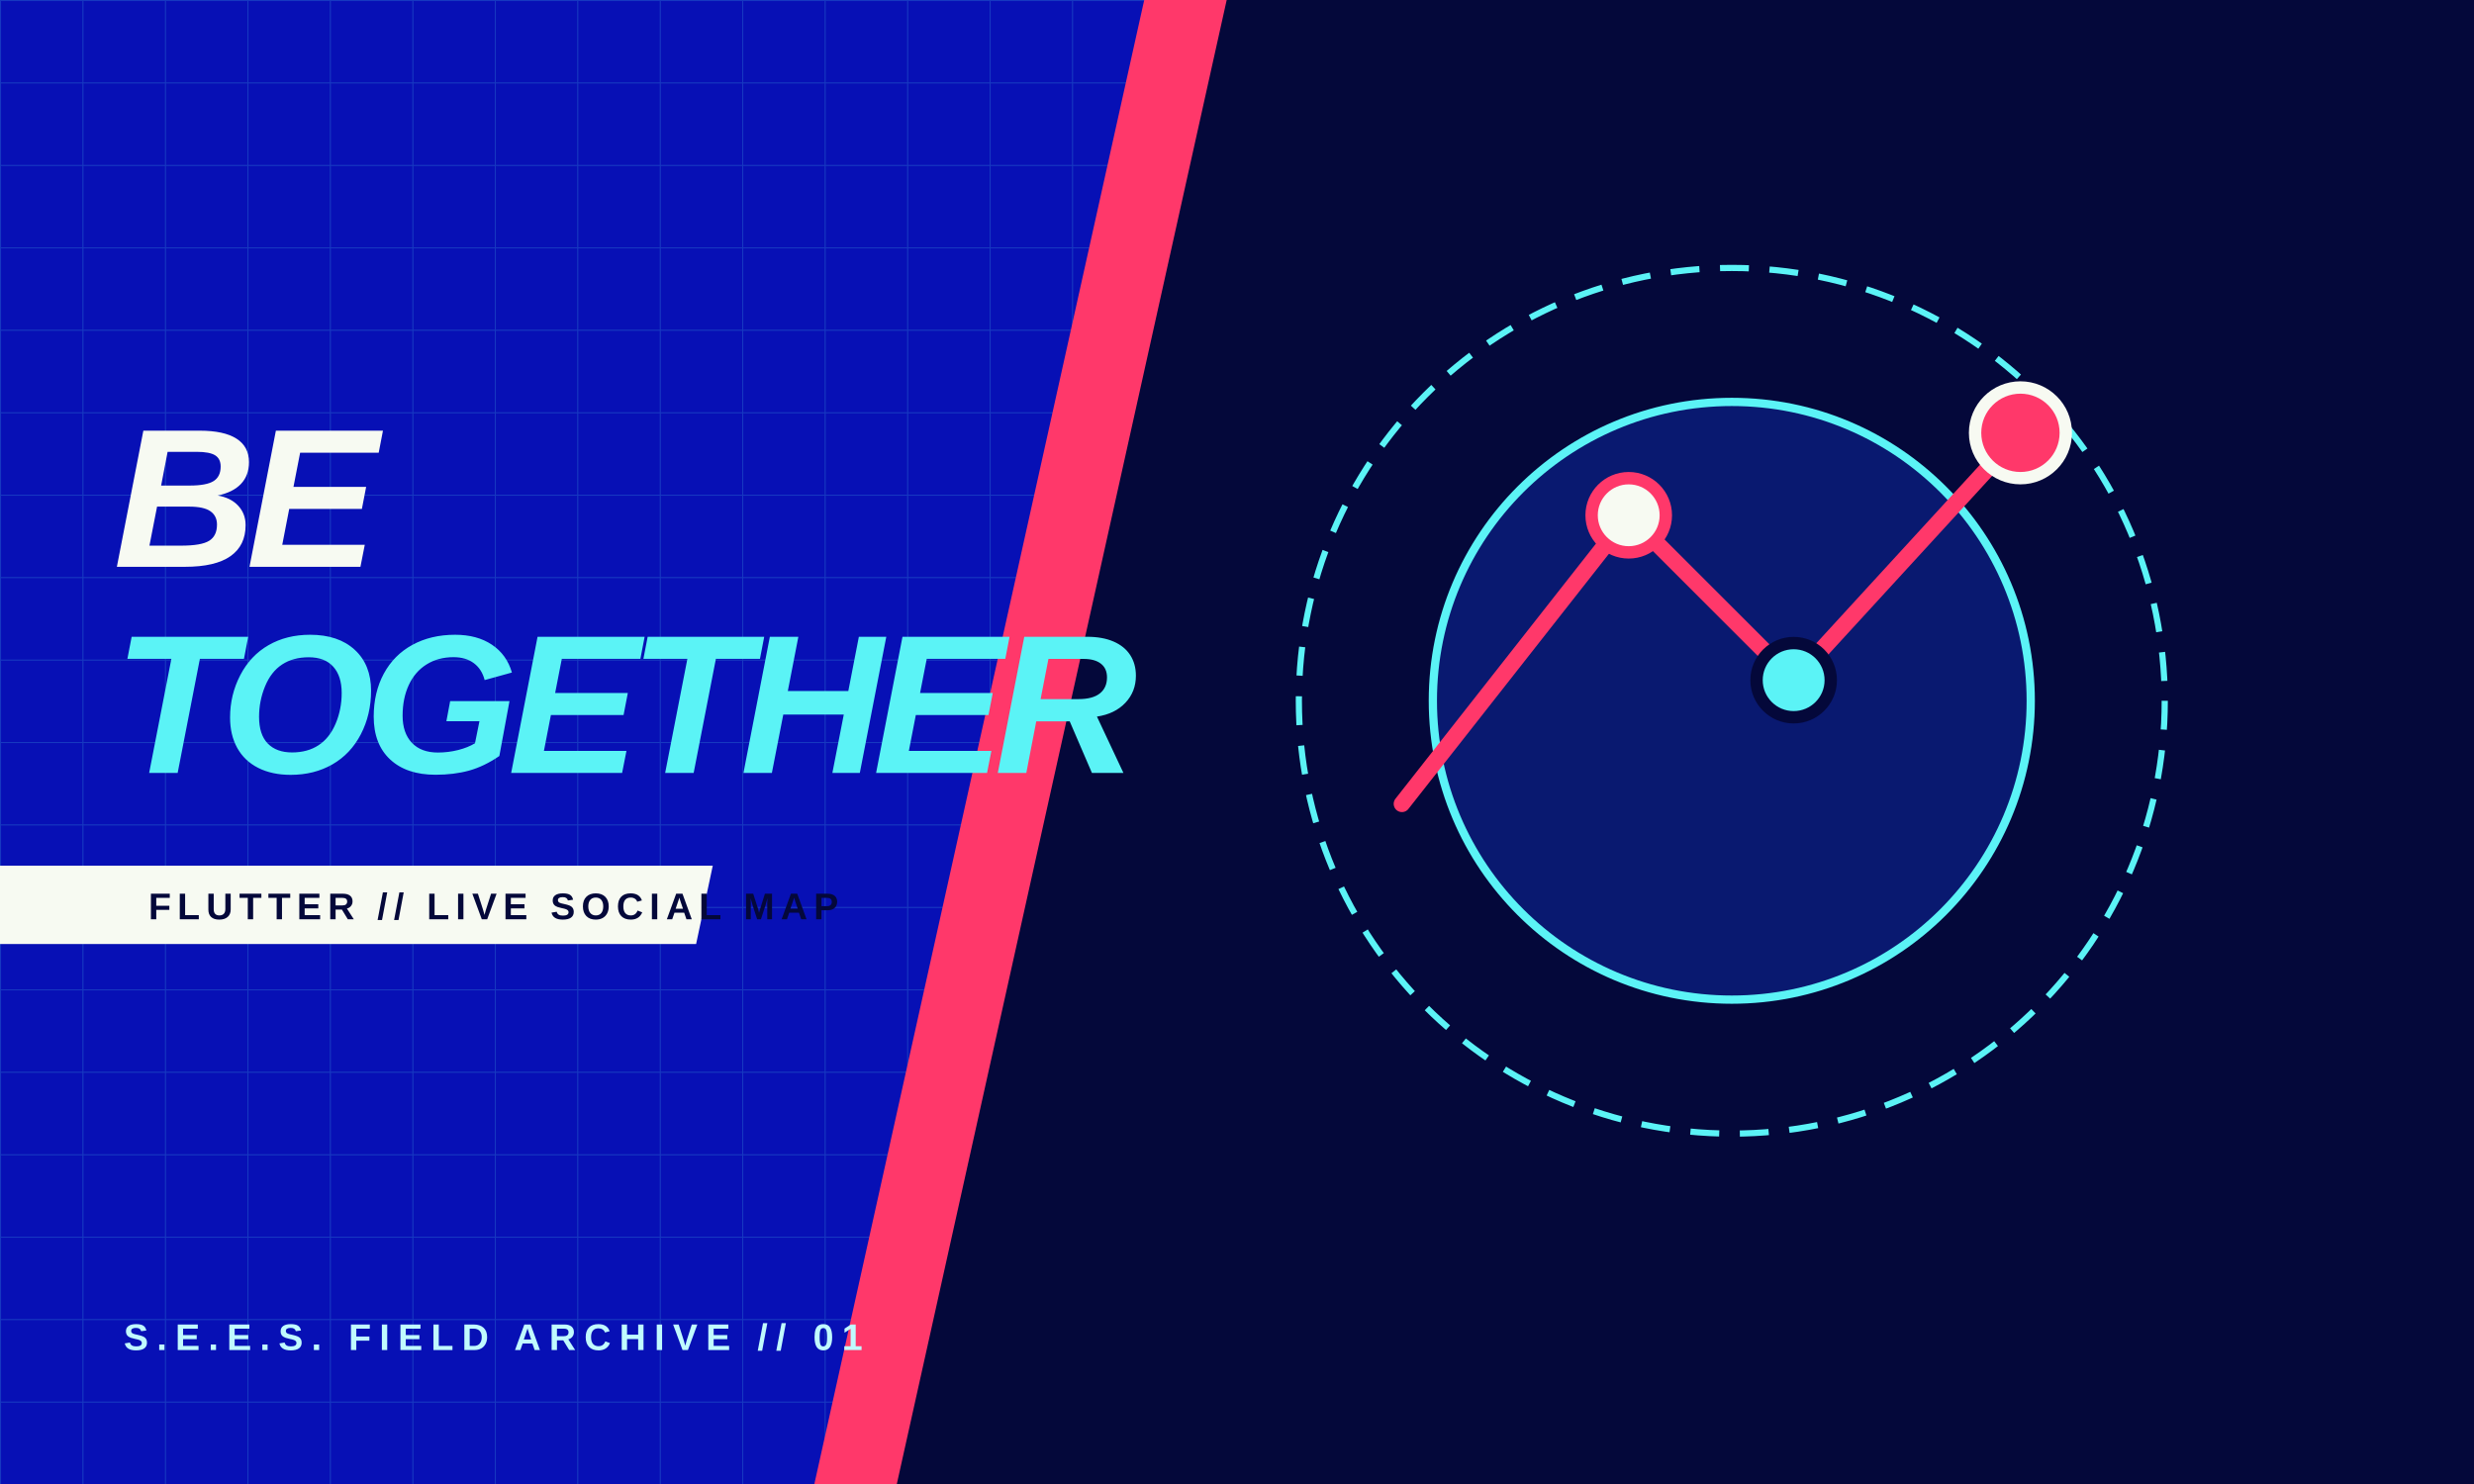
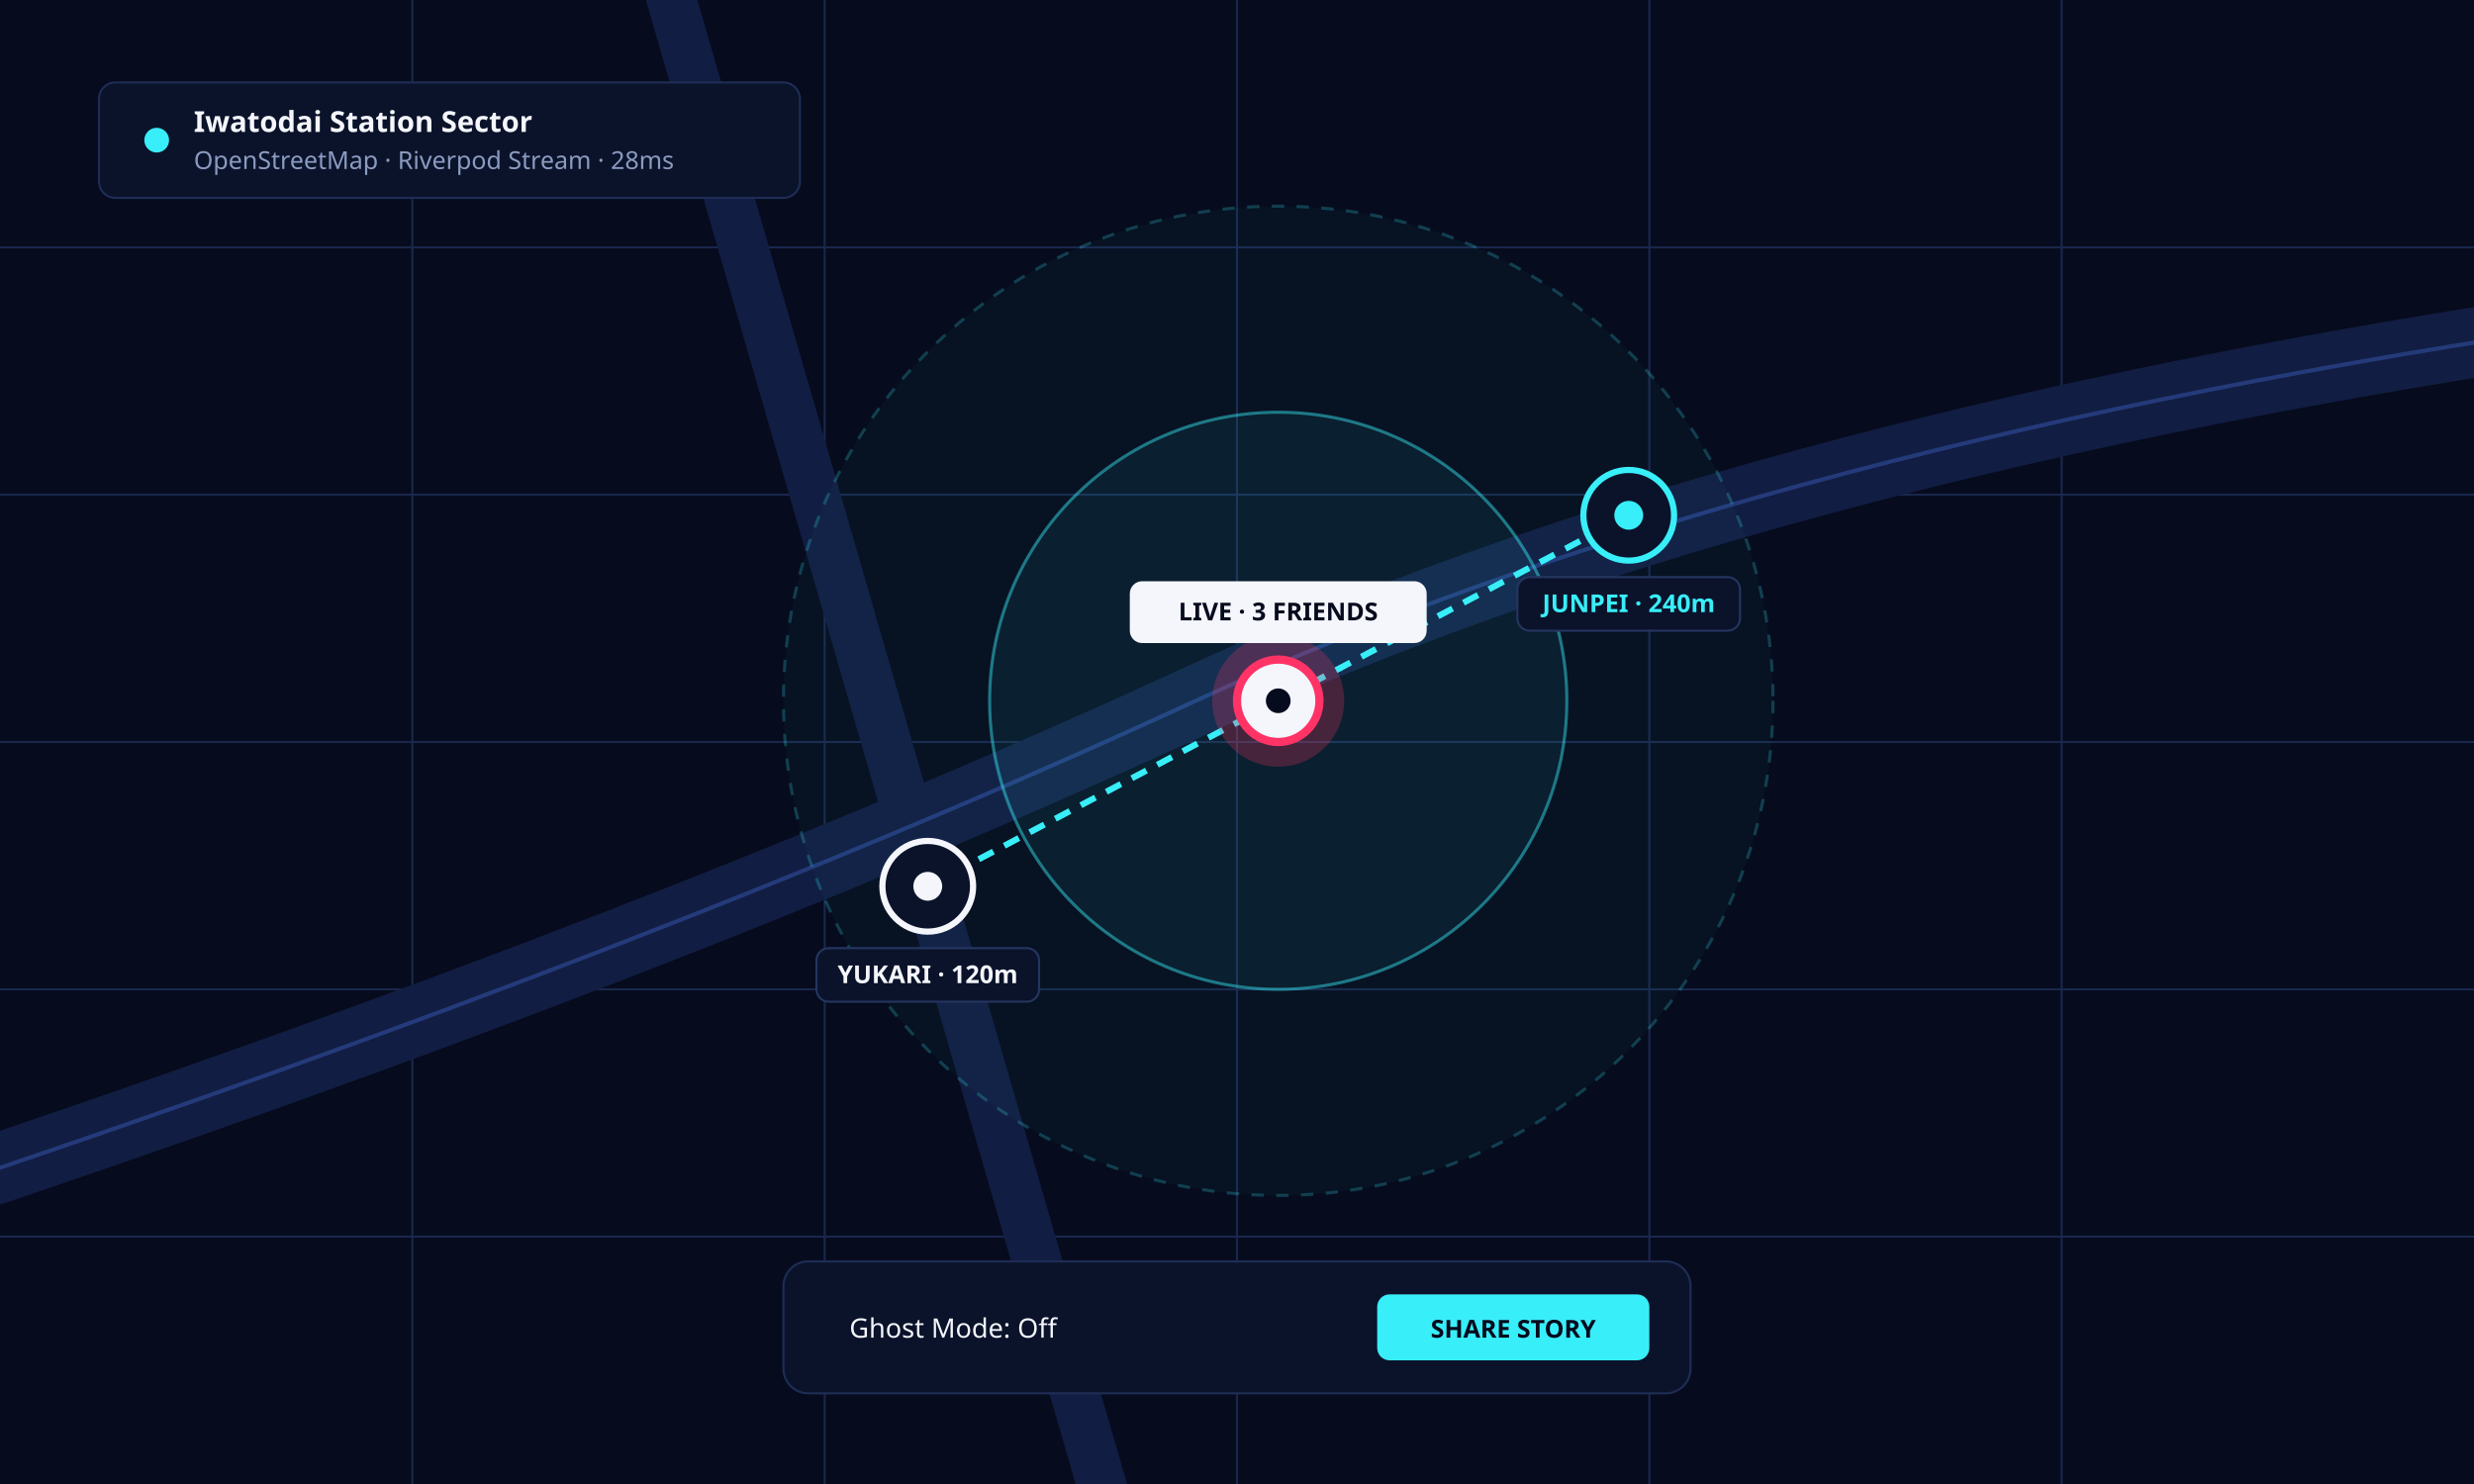
<svg xmlns="http://www.w3.org/2000/svg" viewBox="0 0 1200 720">
-   <defs>
-     <pattern id="grid" width="40" height="40" patternUnits="userSpaceOnUse">
-       <path d="M 40 0 L 0 0 0 40" fill="none" stroke="#5bf3f6" stroke-width="1" stroke-opacity="0.18" />
-     </pattern>
-   </defs>
-   <rect width="1200" height="720" fill="#0710b5" />
-   <rect width="1200" height="720" fill="url(#grid)" />
-   <path d="M580 0 L1200 0 L1200 720 L420 720 Z" fill="#04083a" />
-   <path d="M555 0 L595 0 L435 720 L395 720 Z" fill="#ff386a" />
-   <circle cx="840" cy="340" r="210" fill="none" stroke="#5bf3f6" stroke-width="3" stroke-dasharray="14 10" />
-   <circle cx="840" cy="340" r="145" fill="#091970" stroke="#5bf3f6" stroke-width="4" />
-   <path d="M680 390 L790 250 L870 330 L980 210" fill="none" stroke="#ff386a" stroke-width="8" stroke-linecap="round" />
-   <circle cx="790" cy="250" r="18" fill="#f7faf2" stroke="#ff386a" stroke-width="6" />
-   <circle cx="870" cy="330" r="18" fill="#5bf3f6" stroke="#04083a" stroke-width="6" />
-   <circle cx="980" cy="210" r="22" fill="#ff386a" stroke="#f7faf2" stroke-width="6" />
-   <g fill="#f7faf2" font-family="Arial, sans-serif" font-weight="900" font-style="italic" font-size="96" letter-spacing="-5">
-     <text x="55" y="275">BE</text>
-     <text x="55" y="375" fill="#5bf3f6">TOGETHER</text>
+   <rect width="1200" height="720" fill="#060b1d" />
+   <g stroke="#1a274d" stroke-width="1">
+     <line x1="0" y1="120" x2="1200" y2="120" />
+     <line x1="0" y1="240" x2="1200" y2="240" />
+     <line x1="0" y1="360" x2="1200" y2="360" />
+     <line x1="0" y1="480" x2="1200" y2="480" />
+     <line x1="0" y1="600" x2="1200" y2="600" />
+     <line x1="200" y1="0" x2="200" y2="720" />
+     <line x1="400" y1="0" x2="400" y2="720" />
+     <line x1="600" y1="0" x2="600" y2="720" />
+     <line x1="800" y1="0" x2="800" y2="720" />
+     <line x1="1000" y1="0" x2="1000" y2="720" />
  </g>
-   <rect x="55" y="420" width="380" height="38" fill="#f7faf2" transform="skewX(-12)" />
-   <text x="72" y="446" fill="#04083a" font-family="Arial, sans-serif" font-weight="800" font-size="18" letter-spacing="3">FLUTTER // LIVE SOCIAL MAP</text>
-   <text x="60" y="655" fill="#c0fafe" font-family="Arial, sans-serif" font-weight="700" font-size="18" letter-spacing="4">S.E.E.S. FIELD ARCHIVE // 01</text>
+   <path d="M -40 580 Q 320 460 580 340 T 1240 160" fill="none" stroke="#111d42" stroke-width="34" />
+   <path d="M 320 -20 L 540 740" fill="none" stroke="#111d42" stroke-width="24" />
+   <path d="M -40 580 Q 320 460 580 340 T 1240 160" fill="none" stroke="#243a7a" stroke-width="2" />
+   <circle cx="620" cy="340" r="240" fill="#38eef8" fill-opacity="0.03" stroke="#38eef8" stroke-opacity="0.22" stroke-width="1.5" stroke-dasharray="6 6" />
+   <circle cx="620" cy="340" r="140" fill="#38eef8" fill-opacity="0.06" stroke="#38eef8" stroke-opacity="0.45" stroke-width="1.5" />
+   <path d="M 450 430 L 620 340 L 790 250" fill="none" stroke="#38eef8" stroke-width="3" stroke-dasharray="8 6" />
+   <g transform="translate(450, 430)">
+     <circle r="22" fill="#0b132b" stroke="#f4f6fb" stroke-width="3" />
+     <circle r="7" fill="#f4f6fb" />
+     <rect x="-54" y="30" width="108" height="26" rx="6" fill="#0b132b" stroke="#253560" />
+     <text x="0" y="47" text-anchor="middle" fill="#f4f6fb" font-family="system-ui, sans-serif" font-size="12" font-weight="600">YUKARI · 120m</text>
+   </g>
+   <g transform="translate(620, 340)">
+     <circle r="32" fill="#ff3366" fill-opacity="0.24" />
+     <circle r="20" fill="#f4f6fb" stroke="#ff3366" stroke-width="4" />
+     <circle r="6" fill="#060b1d" />
+     <rect x="-72" y="-58" width="144" height="30" rx="6" fill="#f4f6fb" />
+     <text x="0" y="-39" text-anchor="middle" fill="#060b1d" font-family="system-ui, sans-serif" font-size="12" font-weight="700">LIVE · 3 FRIENDS</text>
+   </g>
+   <g transform="translate(790, 250)">
+     <circle r="22" fill="#0b132b" stroke="#38eef8" stroke-width="3" />
+     <circle r="7" fill="#38eef8" />
+     <rect x="-54" y="30" width="108" height="26" rx="6" fill="#0b132b" stroke="#253560" />
+     <text x="0" y="47" text-anchor="middle" fill="#38eef8" font-family="system-ui, sans-serif" font-size="12" font-weight="600">JUNPEI · 240m</text>
+   </g>
+   <rect x="48" y="40" width="340" height="56" rx="8" fill="#0b132b" stroke="#1e2d56" />
+   <circle cx="76" cy="68" r="6" fill="#38eef8" />
+   <text x="94" y="64" fill="#f4f6fb" font-family="system-ui, sans-serif" font-size="14" font-weight="600">Iwatodai Station Sector</text>
+   <text x="94" y="82" fill="#8b9bc0" font-family="system-ui, sans-serif" font-size="12">OpenStreetMap · Riverpod Stream · 28ms</text>
+   <rect x="380" y="612" width="440" height="64" rx="12" fill="#0b132b" stroke="#1e2d56" />
+   <text x="412" y="649" fill="#f4f6fb" font-family="system-ui, sans-serif" font-size="13" font-weight="500">Ghost Mode: Off</text>
+   <rect x="668" y="628" width="132" height="32" rx="6" fill="#38eef8" />
+   <text x="734" y="649" text-anchor="middle" fill="#060b1d" font-family="system-ui, sans-serif" font-size="12" font-weight="700">SHARE STORY</text>
</svg>
